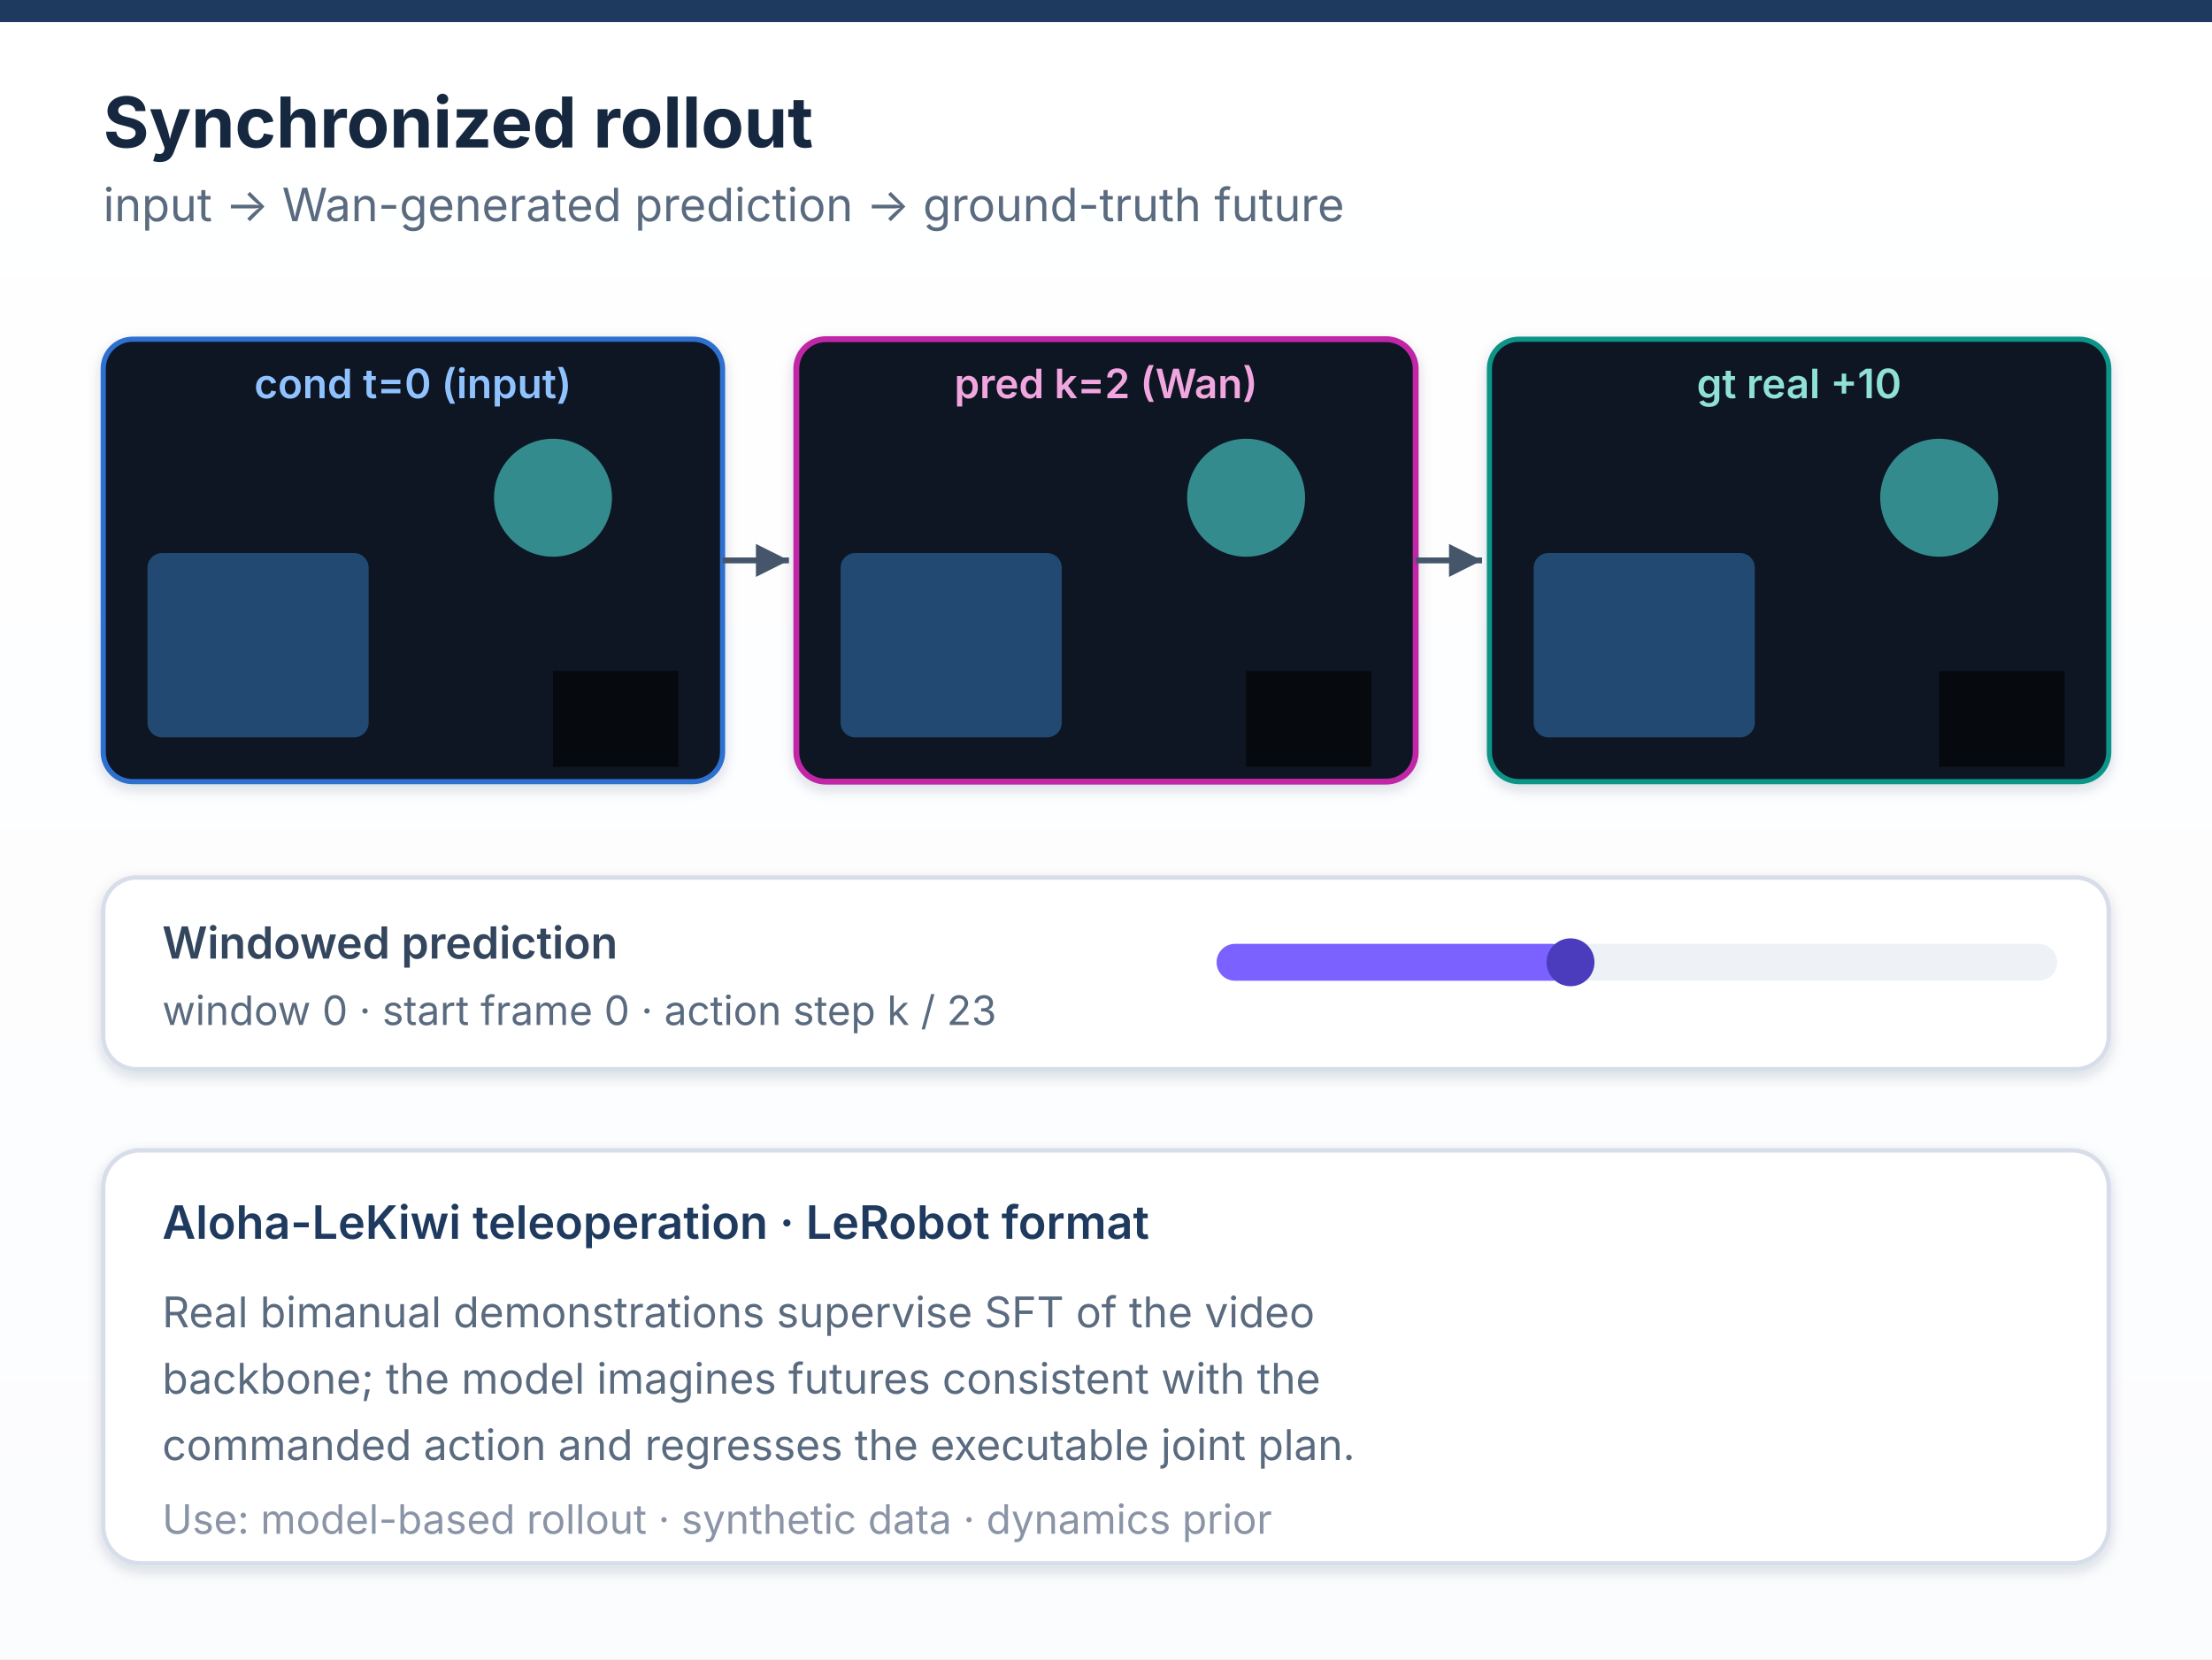
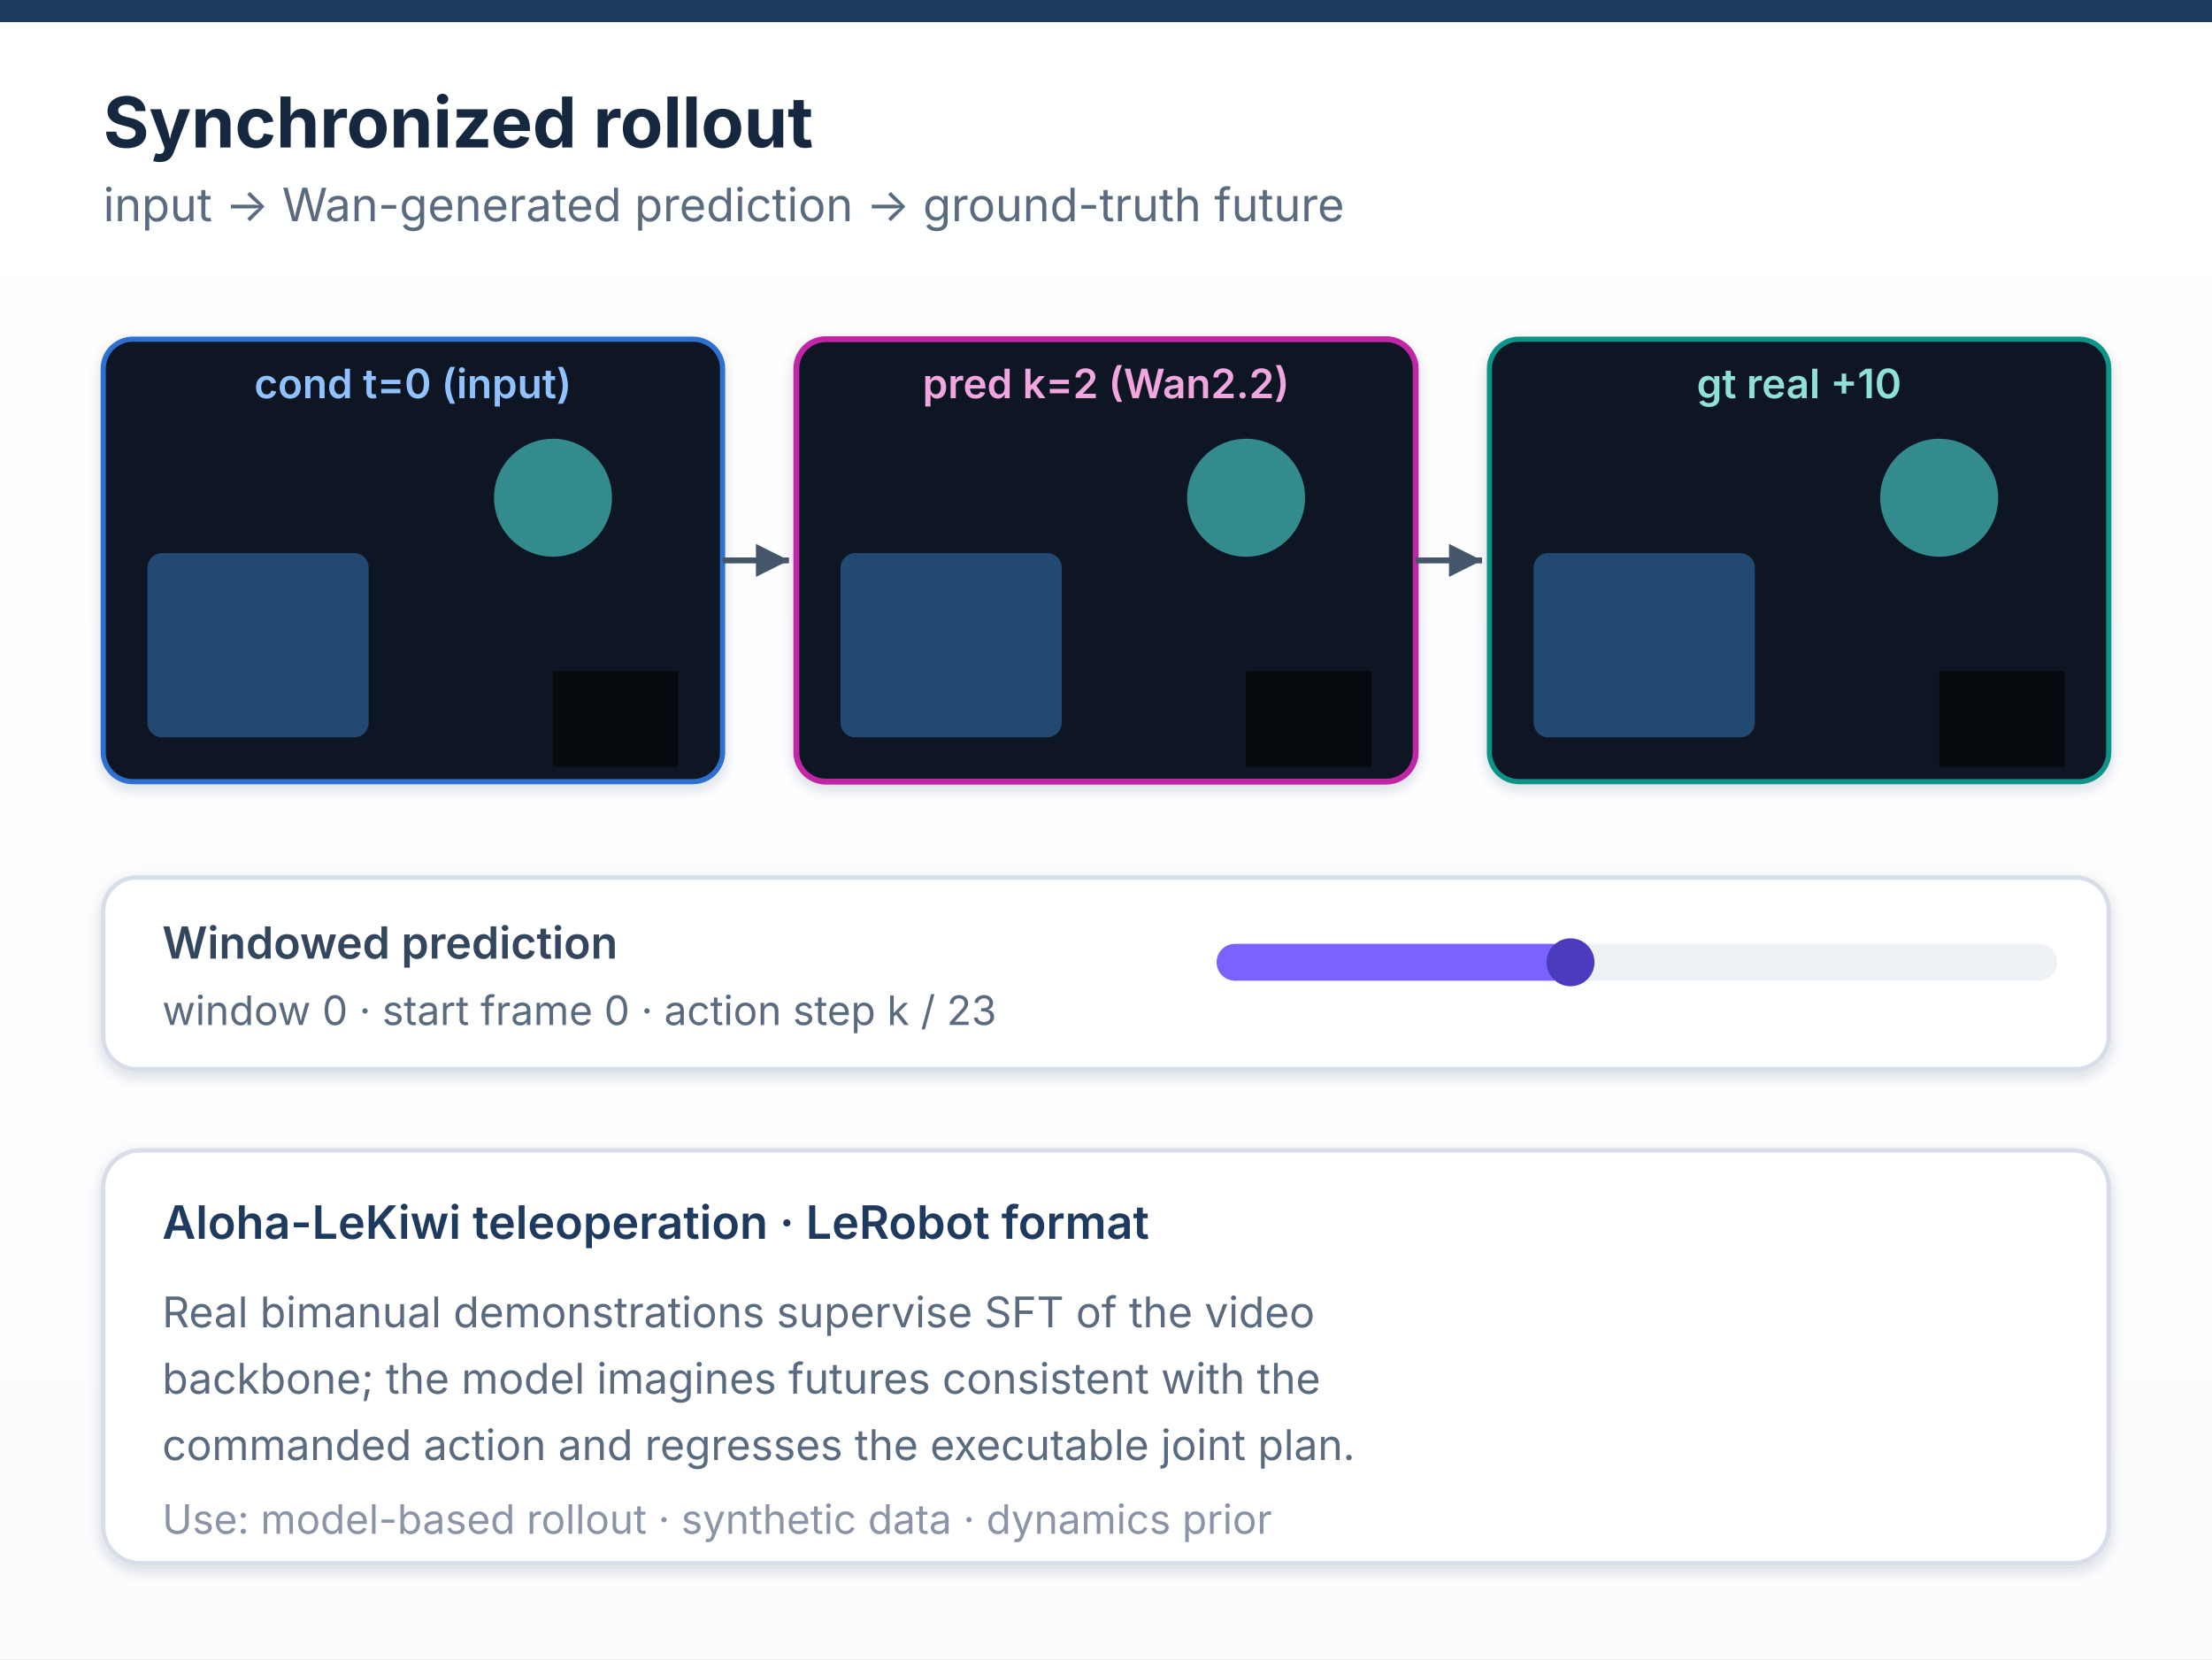
<svg xmlns="http://www.w3.org/2000/svg" viewBox="0 0 600 450" font-family="'Inter','Helvetica Neue',Arial,sans-serif">
  <defs>
    <linearGradient id="pg2" x1="0" y1="0" x2="0" y2="1">
      <stop offset="0" stop-color="#ffffff" />
      <stop offset="1" stop-color="#fbfcfe" />
    </linearGradient>
    <filter id="ds2" x="-40%" y="-40%" width="180%" height="180%">
      <feDropShadow dx="0" dy="1.4" stdDeviation="1.8" flood-color="#1a2b40" flood-opacity="0.16" />
    </filter>
    <marker id="m2" markerWidth="8" markerHeight="8" refX="5.6" refY="2.8" orient="auto">
      <path d="M0,0 L5.6,2.8 L0,5.6 Z" fill="#46566a" />
    </marker>
  </defs>
  <rect width="600" height="450" fill="url(#pg2)" />
  <rect x="0" y="0" width="600" height="6" fill="#1f3a5f" />
  <text x="28" y="40" font-size="19" font-weight="700" fill="#16283f">Synchronized rollout</text>
  <text x="28" y="60" font-size="12.5" fill="#5a6b80">input → Wan-generated prediction → ground-truth future</text>
  <g filter="url(#ds2)">
    <rect x="28" y="92" width="168" height="120" rx="8" fill="#0f1722" stroke="#2f6fd0" stroke-width="1.4" />
  </g>
  <g filter="url(#ds2)">
    <rect x="216" y="92" width="168" height="120" rx="8" fill="#0f1722" stroke="#c026a6" stroke-width="1.6" />
  </g>
  <g filter="url(#ds2)">
    <rect x="404" y="92" width="168" height="120" rx="8" fill="#0f1722" stroke="#0d9488" stroke-width="1.4" />
  </g>
  <g opacity="0.85">
    <rect x="40" y="150" width="60" height="50" rx="4" fill="#26527f" />
    <circle cx="150" cy="135" r="16" fill="#3aa0a0" />
    <rect x="228" y="150" width="60" height="50" rx="4" fill="#26527f" />
    <circle cx="338" cy="135" r="16" fill="#3aa0a0" />
    <rect x="416" y="150" width="60" height="50" rx="4" fill="#26527f" />
    <circle cx="526" cy="135" r="16" fill="#3aa0a0" />
    <rect x="150" y="182" width="34" height="26" fill="#05070a" />
    <rect x="338" y="182" width="34" height="26" fill="#05070a" />
    <rect x="526" y="182" width="34" height="26" fill="#05070a" />
  </g>
  <text x="112" y="108" text-anchor="middle" font-size="11" font-weight="600" fill="#8fc2ff">cond t=0 (input)</text>
-   <text x="300" y="108" text-anchor="middle" font-size="11" font-weight="600" fill="#f2a6df">pred k=2 (Wan)</text>
+   <text x="300" y="108" text-anchor="middle" font-size="11" font-weight="600" fill="#f2a6df">pred k=2 (Wan2.2)</text>
  <text x="488" y="108" text-anchor="middle" font-size="11" font-weight="600" fill="#8fe0d6">gt real +10</text>
  <line x1="196" y1="152" x2="214" y2="152" stroke="#46566a" stroke-width="1.6" marker-end="url(#m2)" />
  <line x1="384" y1="152" x2="402" y2="152" stroke="#46566a" stroke-width="1.6" marker-end="url(#m2)" />
  <g filter="url(#ds2)">
    <rect x="28" y="238" width="544" height="52" rx="9" fill="#ffffff" stroke="#d7deea" stroke-width="1.2" />
  </g>
  <text x="44" y="260" font-size="12" font-weight="600" fill="#33465e">Windowed prediction</text>
  <text x="44" y="278" font-size="11" fill="#5a6b80">window 0 · start frame 0 · action step k / 23</text>
  <g>
    <rect x="330" y="256" width="228" height="10" rx="5" fill="#eef1f6" />
    <rect x="330" y="256" width="96" height="10" rx="5" fill="#7B61FF" />
    <circle cx="426" cy="261" r="6.5" fill="#4b3bbd" />
  </g>
  <g filter="url(#ds2)">
    <rect x="28" y="312" width="544" height="112" rx="10" fill="#ffffff" stroke="#d7deea" stroke-width="1.2" />
  </g>
  <text x="44" y="336" font-size="12.5" font-weight="600" fill="#1f3a5f">Aloha-LeKiwi teleoperation · LeRobot format</text>
  <text x="44" y="360" font-size="11.5" fill="#5a6b80">Real bimanual demonstrations supervise SFT of the video</text>
  <text x="44" y="378" font-size="11.5" fill="#5a6b80">backbone; the model imagines futures consistent with the</text>
  <text x="44" y="396" font-size="11.5" fill="#5a6b80">commanded action and regresses the executable joint plan.</text>
  <text x="44" y="416" font-size="11" fill="#8a94a6">Use: model-based rollout · synthetic data · dynamics prior</text>
</svg>
